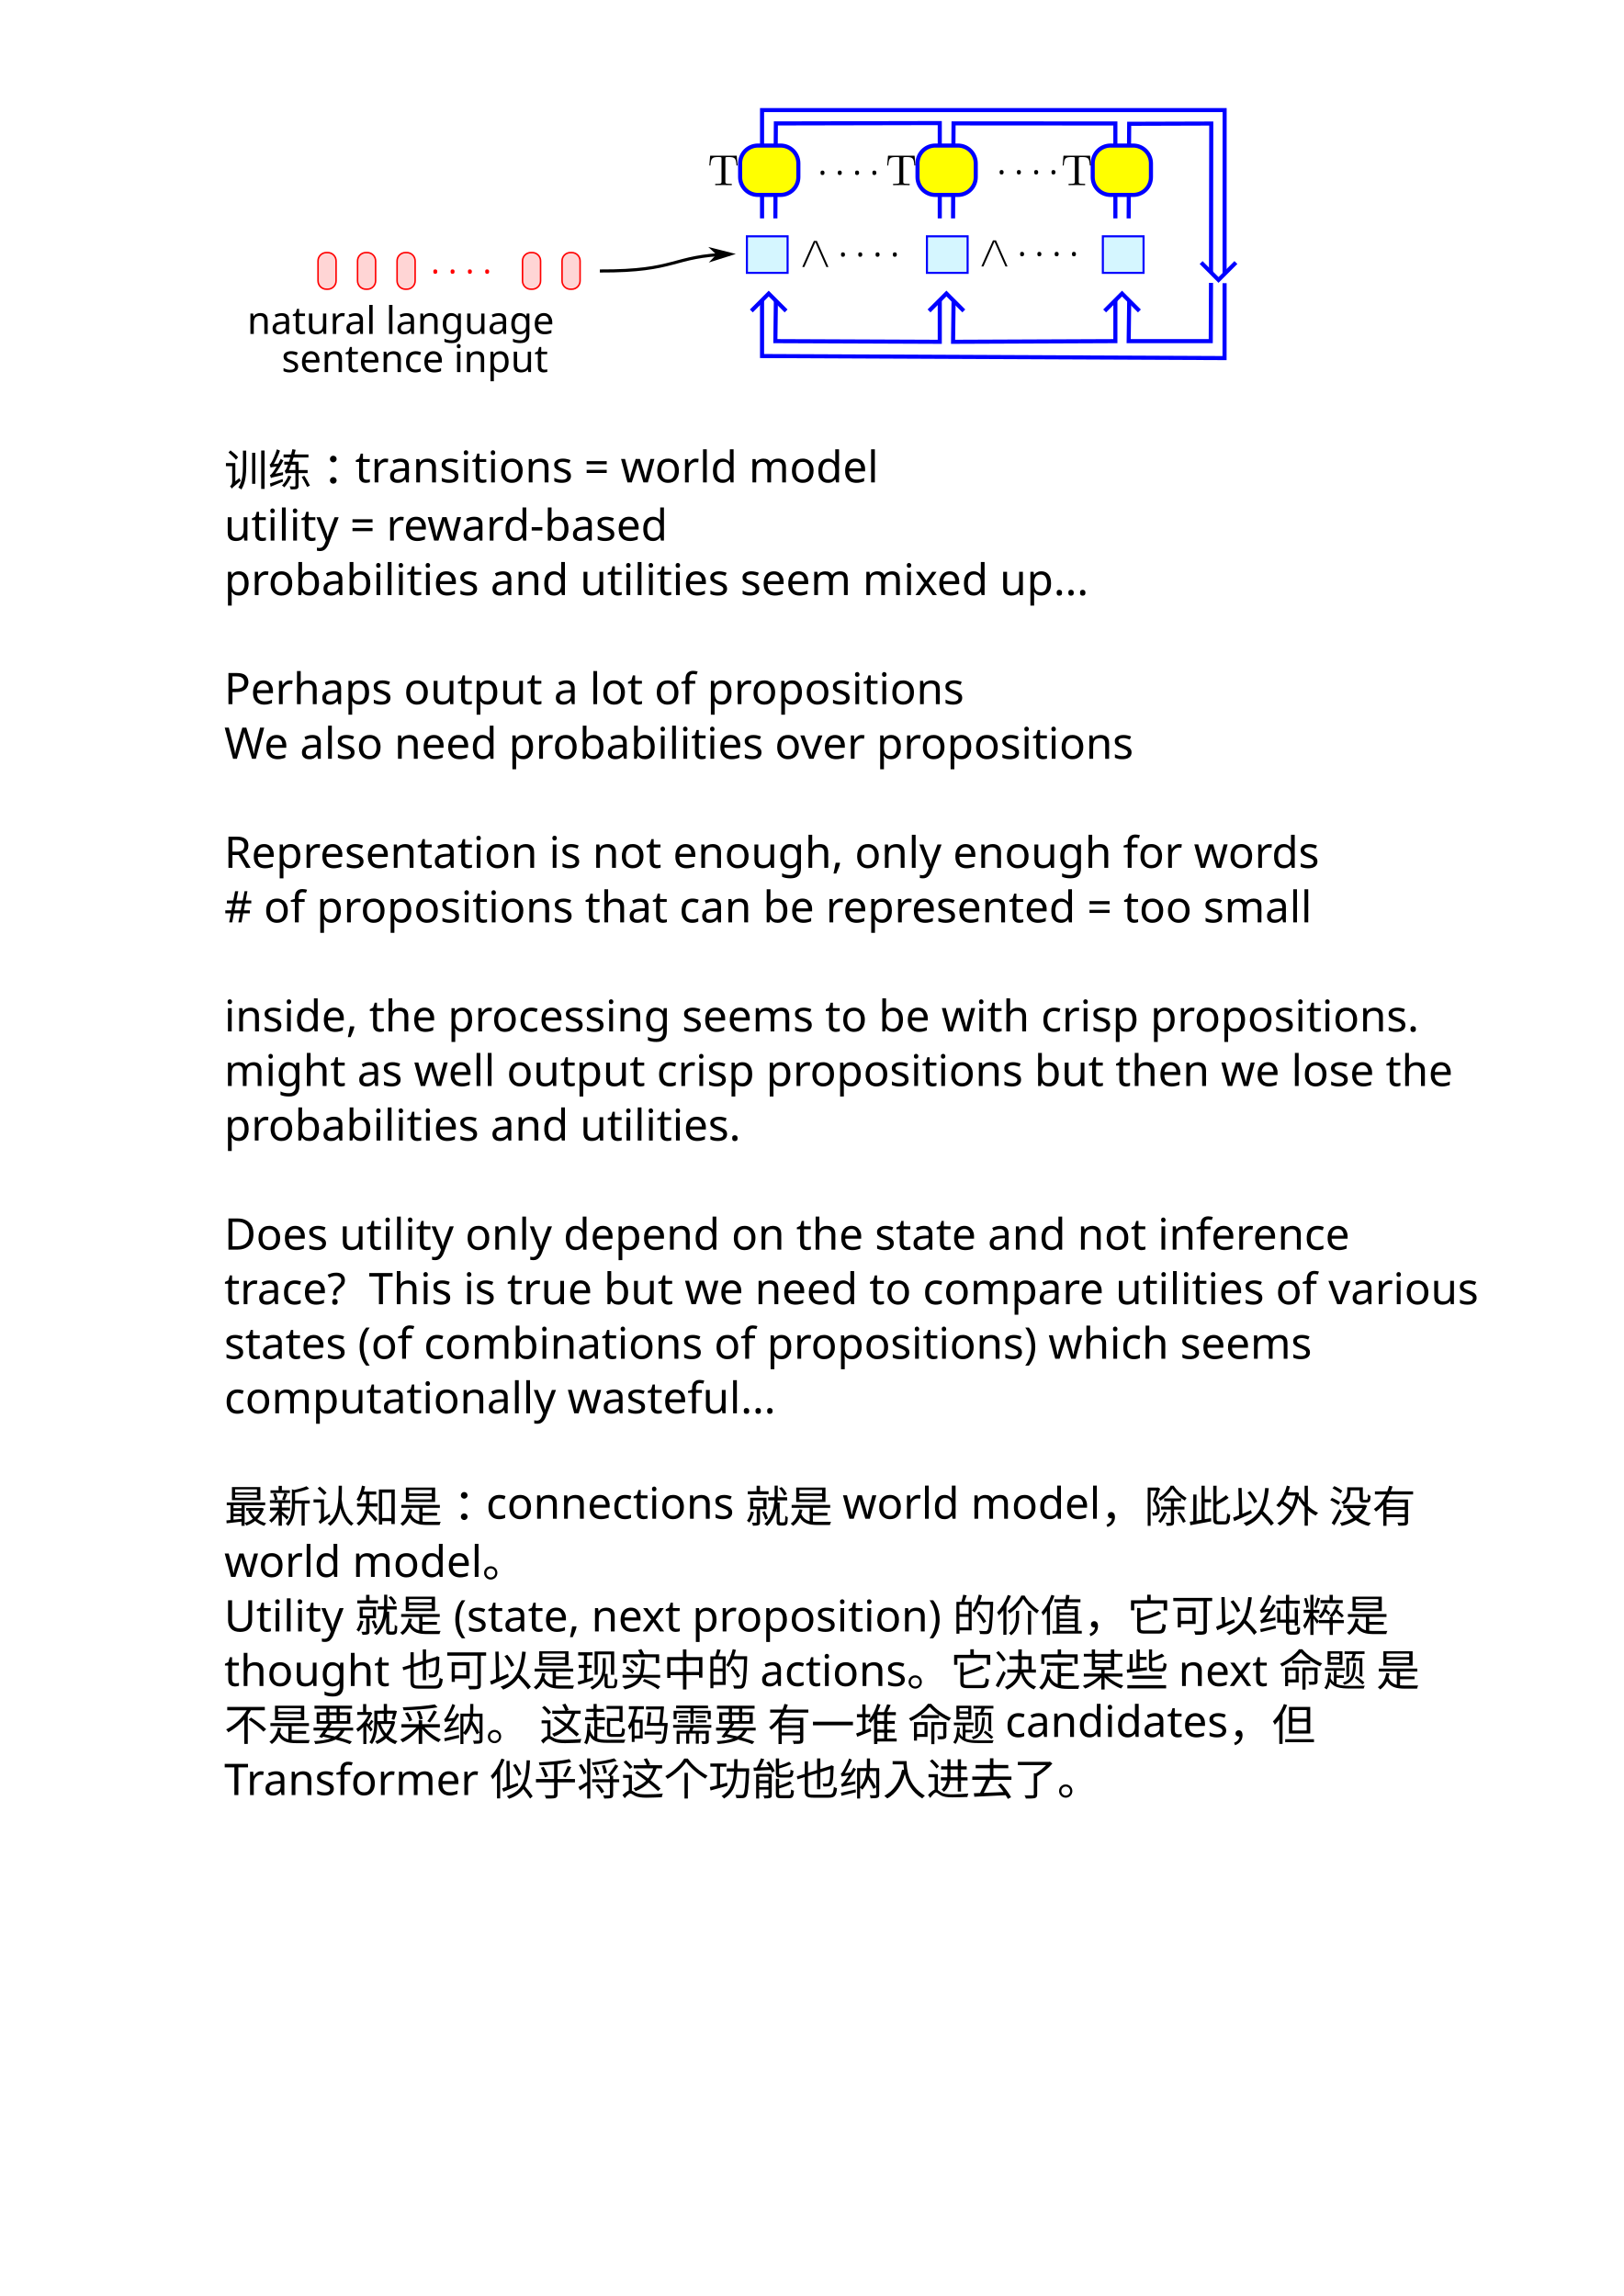
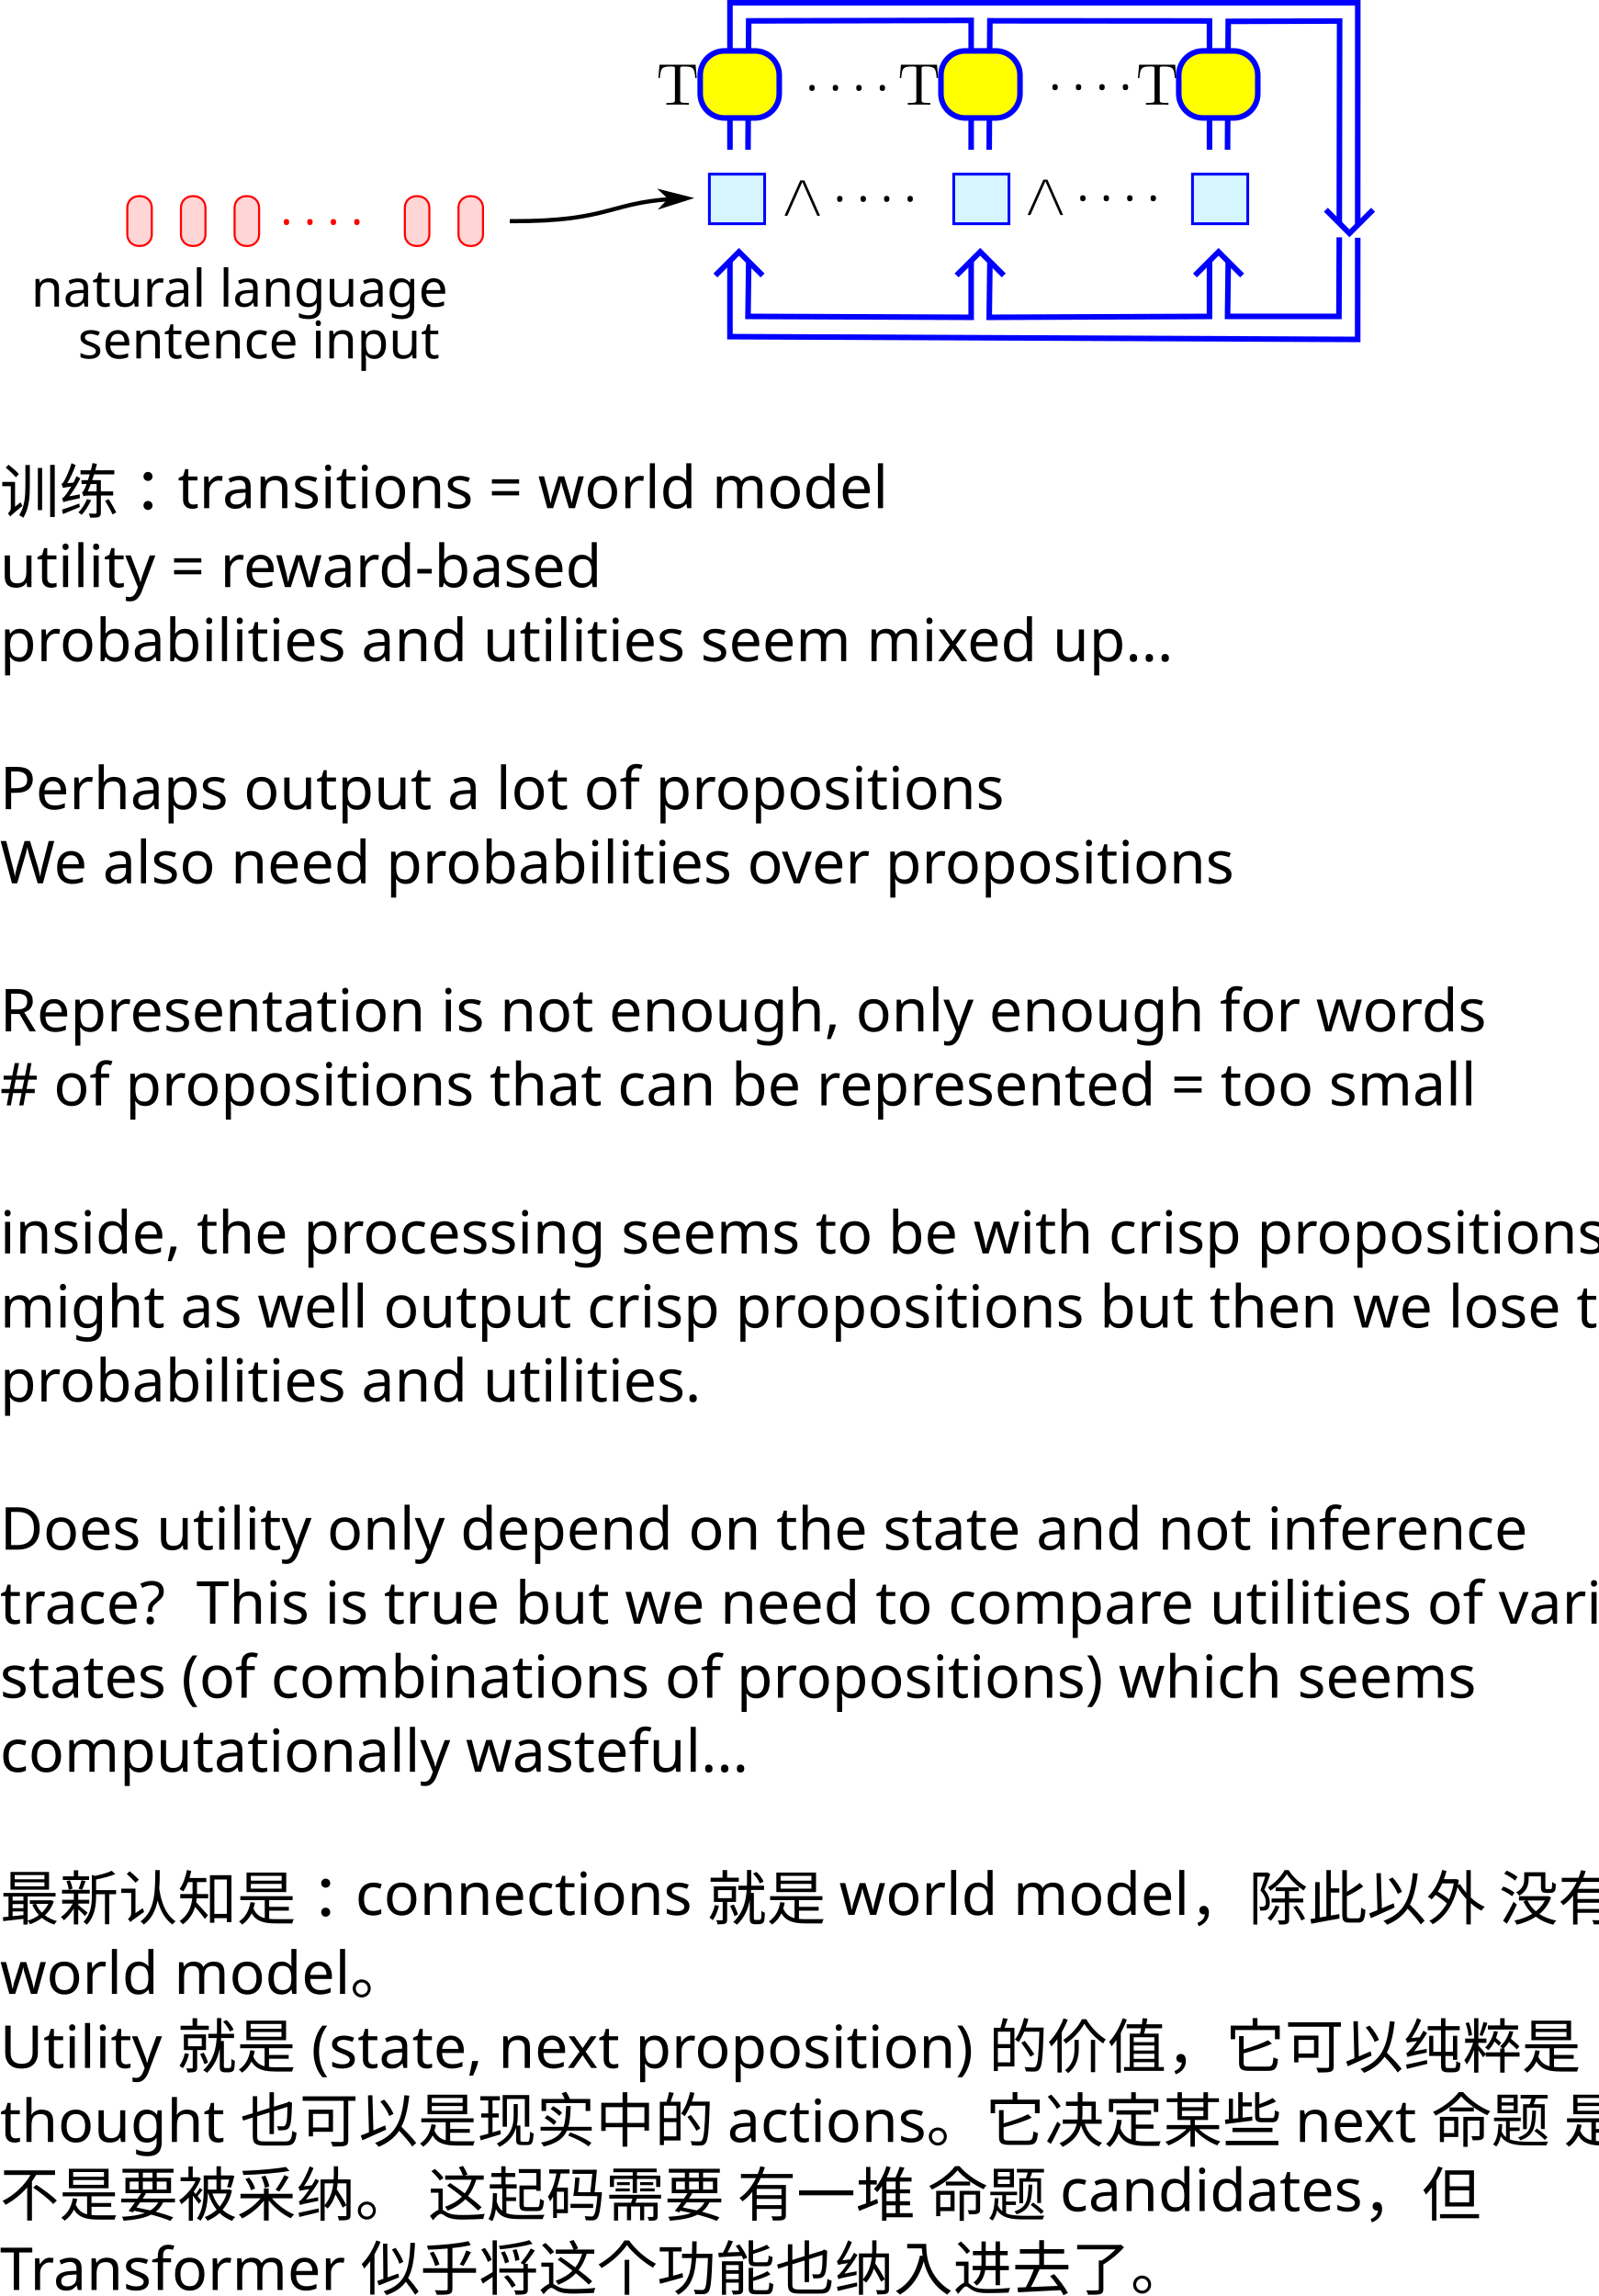
- <svg xmlns="http://www.w3.org/2000/svg" width="210mm" height="297mm" viewBox="0 0 210 297" version="1.1" id="svg9913">
+ <svg xmlns="http://www.w3.org/2000/svg" width="152.337mm" height="218.797mm" viewBox="0 0 152.337 218.797" version="1.1" id="svg9913">
  <defs id="defs9907">
-     <marker style="overflow:visible;" id="Arrow1Mend" refX="0.0" refY="0.0" orient="auto">
-       <path transform="scale(0.4) rotate(180) translate(10,0)" style="fill-rule:evenodd;stroke:#000000;stroke-width:1pt;stroke-opacity:1;fill:#000000;fill-opacity:1" d="M 0.0,0.0 L 5.0,-5.0 L -12.5,0.0 L 5.0,5.0 L 0.0,0.0 z " id="path14170" />
+     <marker style="overflow:visible" id="Arrow1Mend" refX="0" refY="0" orient="auto">
+       <path transform="matrix(-0.4,0,0,-0.4,-4,0)" style="fill:#000000;fill-opacity:1;fill-rule:evenodd;stroke:#000000;stroke-width:1pt;stroke-opacity:1" d="M 0,0 5,-5 -12.5,0 5,5 Z" id="path14170" />
    </marker>
    <clipPath id="clipPath5942-3-9-0-3-1-2-2-36-4-1">
      <path d="M 0,0 H 11 V 9.562 H 0 Z m 0,0" id="path8318-6-1-6-0-7-5-9-7-8-2" />
    </clipPath>
    <clipPath id="clipPath5942-3-9-0-3-1-2-2-36-6-12-4">
      <path d="M 0,0 H 11 V 9.562 H 0 Z m 0,0" id="path8318-6-1-6-0-7-5-9-7-0-2-7" />
    </clipPath>
    <clipPath id="clipPath5942-3-9-0-3-1-2-2-36-4-1-7">
      <path d="M 0,0 H 11 V 9.562 H 0 Z m 0,0" id="path8318-6-1-6-0-7-5-9-7-8-2-5" />
    </clipPath>
    <clipPath id="clipPath5942-3-9-0-3-1-2-2-36-6-12-4-3">
      <path d="M 0,0 H 11 V 9.562 H 0 Z m 0,0" id="path8318-6-1-6-0-7-5-9-7-0-2-7-5" />
    </clipPath>
+     <clipPath id="clipPath5942-3-9-0-3-1-2-2-36-4-1-3">
+       <path d="M 0,0 H 11 V 9.562 H 0 Z m 0,0" id="path8318-6-1-6-0-7-5-9-7-8-2-6" />
+     </clipPath>
+     <clipPath id="clipPath5942-3-9-0-3-1-2-2-36-6-12-4-7">
+       <path d="M 0,0 H 11 V 9.562 H 0 Z m 0,0" id="path8318-6-1-6-0-7-5-9-7-0-2-7-53" />
+     </clipPath>
+     <marker style="overflow:visible" id="Arrow1Mend-5" refX="0" refY="0" orient="auto">
+       <path transform="matrix(-0.4,0,0,-0.4,-4,0)" style="fill:#000000;fill-opacity:1;fill-rule:evenodd;stroke:#000000;stroke-width:1pt;stroke-opacity:1" d="M 0,0 5,-5 -12.5,0 5,5 Z" id="path14170-6" />
+     </marker>
+     <clipPath id="clipPath5942-3-9-0-3-1-2-2-36-4-1-3-6">
+       <path d="M 0,0 H 11 V 9.562 H 0 Z m 0,0" id="path8318-6-1-6-0-7-5-9-7-8-2-6-5" />
+     </clipPath>
+     <clipPath id="clipPath5942-3-9-0-3-1-2-2-36-6-12-4-7-6">
+       <path d="M 0,0 H 11 V 9.562 H 0 Z m 0,0" id="path8318-6-1-6-0-7-5-9-7-0-2-7-53-9" />
+     </clipPath>
  </defs>
-   <g id="layer1">
+   <g id="layer1" transform="translate(-29.00144,-13.97511)">
    <g transform="translate(103.7665,30.90356)" id="g1034-7-2-2-9-68-8-39-6-1-8">
      <g id="g1032-5-7-6-0-0-0-0-2-5-6" transform="matrix(0.352778,0,0,0.352778,-0.336241,0.258542)">
        <g clip-path="url(#clipPath5942-3-9-0-3-1-2-2-36-4-1)" clip-rule="nonzero" id="g1030-3-0-1-8-2-4-88-61-0-3">
          <g style="fill:#000000;fill-opacity:1" id="g1028-5-9-8-8-1-7-5-8-9-7">
            <g id="g1026-6-3-7-5-0-6-0-7-04-7" transform="translate(0,9.564)">
              <path style="stroke:none" d="m 6.125,-9.938 c -0.141,-0.297 -0.234,-0.359 -0.391,-0.359 -0.219,0 -0.281,0.125 -0.375,0.359 L 1.062,-0.312 c -0.094,0.219 -0.109,0.266 -0.109,0.344 0,0.188 0.156,0.344 0.344,0.344 0.109,0 0.25,-0.031 0.391,-0.359 l 4.047,-9.125 4.047,9.125 C 9.938,0.375 10.109,0.375 10.172,0.375 c 0.188,0 0.344,-0.156 0.344,-0.344 0,-0.031 0,-0.062 -0.094,-0.266 z m 0,0" id="path1024-2-6-9-0-5-8-96-9-0-2" />
            </g>
          </g>
        </g>
      </g>
    </g>
    <text xml:space="preserve" style="font-size:4.233px;line-height:1.25;font-family:sans-serif;letter-spacing:0px;word-spacing:0px;stroke-width:0.265" x="108.456" y="33.16" id="text32874-3-2-13-37">
      <tspan id="tspan32872-85-0-74-2" style="stroke-width:0.265" x="108.456" y="33.16">. . . .</tspan>
    </text>
    <g transform="translate(126.9306,30.8333)" id="g1034-7-2-2-9-68-8-39-6-4-9-5">
      <g id="g1032-5-7-6-0-0-0-0-2-6-0-3" transform="matrix(0.352778,0,0,0.352778,-0.336241,0.258542)">
        <g clip-path="url(#clipPath5942-3-9-0-3-1-2-2-36-6-12-4)" clip-rule="nonzero" id="g1030-3-0-1-8-2-4-88-61-7-8-7">
          <g style="fill:#000000;fill-opacity:1" id="g1028-5-9-8-8-1-7-5-8-6-9-6">
            <g id="g1026-6-3-7-5-0-6-0-7-0-8-8" transform="translate(0,9.564)">
              <path style="stroke:none" d="m 6.125,-9.938 c -0.141,-0.297 -0.234,-0.359 -0.391,-0.359 -0.219,0 -0.281,0.125 -0.375,0.359 L 1.062,-0.312 c -0.094,0.219 -0.109,0.266 -0.109,0.344 0,0.188 0.156,0.344 0.344,0.344 0.109,0 0.25,-0.031 0.391,-0.359 l 4.047,-9.125 4.047,9.125 C 9.938,0.375 10.109,0.375 10.172,0.375 c 0.188,0 0.344,-0.156 0.344,-0.344 0,-0.031 0,-0.062 -0.094,-0.266 z m 0,0" id="path1024-2-6-9-0-5-8-96-9-9-8-13" />
            </g>
          </g>
        </g>
      </g>
    </g>
    <text xml:space="preserve" style="font-size:4.233px;line-height:1.25;font-family:sans-serif;letter-spacing:0px;word-spacing:0px;stroke-width:0.265" x="131.62" y="33.09" id="text32874-3-2-7-0-6">
      <tspan id="tspan32872-85-0-59-3-4" style="stroke-width:0.265" x="131.62" y="33.09">. . . .</tspan>
    </text>
    <rect style="fill:#d5f6ff;stroke:#0000ff;stroke-width:0.265" id="rect4029-2-6-2-6-6-6-0-5-2-0" width="5.265" height="4.727" x="96.599" y="30.568" ry="7.6293945e-06" />
    <rect style="fill:#d5f6ff;stroke:#0000ff;stroke-width:0.265" id="rect4029-2-6-2-6-6-6-0-5-2-0-3" width="5.265" height="4.727" x="119.882" y="30.568" ry="7.6293945e-06" />
    <rect style="fill:#d5f6ff;stroke:#0000ff;stroke-width:0.265" id="rect4029-2-6-2-6-6-6-0-5-2-0-3-6" width="5.265" height="4.727" x="142.636" y="30.568" ry="7.6293945e-06" />
    <g transform="translate(15.45622,117.9744)" id="g40944" style="fill:#0000ff">
      <g id="g40942" transform="matrix(0.635,0,0,0.635,-58.6502,-46.8141)" style="fill:#0000ff">
        <g style="fill:#0000ff;fill-opacity:1" id="g38">
          <g id="use36" transform="translate(91.925,78.348)" style="fill:#0000ff" />
        </g>
        <g style="fill:#0000ff;fill-opacity:1" id="g44">
          <g id="use40" transform="translate(96.395,81.963)" style="fill:#0000ff" />
          <g id="use42" transform="translate(104.2714,81.963)" style="fill:#0000ff" />
        </g>
        <g style="fill:#0000ff;fill-opacity:1" id="g48">
          <g id="use46" transform="translate(113.44,81.963)" style="fill:#0000ff" />
        </g>
        <g style="fill:#0000ff;fill-opacity:1" id="g52">
          <g id="use50" transform="translate(119.256,83.457)" style="fill:#0000ff" />
        </g>
        <g style="fill:#0000ff;fill-opacity:1" id="g60">
          <g id="use54" transform="translate(123.725,81.963)" style="fill:#0000ff" />
          <g id="use56" transform="translate(126.4926,81.963)" style="fill:#0000ff" />
          <g id="use58" transform="translate(129.2602,81.963)" style="fill:#0000ff" />
        </g>
        <g style="fill:#0000ff;fill-opacity:1" id="g64">
          <g id="use62" transform="translate(132.028,78.348)" style="fill:#0000ff">
            <path style="fill:#0000ff;stroke:none" d="M 3.516,-9.599" id="path41161" />
          </g>
        </g>
        <g style="fill:#0000ff;fill-opacity:1" id="g70">
          <g id="use66" transform="translate(136.497,81.963)" style="fill:#0000ff">
            <path style="fill:#0000ff;stroke:none" d="M 3.094,-8.365" id="path41165" />
          </g>
          <g id="use68" transform="translate(144.3734,81.963)" style="fill:#0000ff">
            <path style="fill:#0000ff;stroke:none" d="M 5.078,-12.365" id="path41169" />
          </g>
        </g>
        <g style="fill:#0000ff;fill-opacity:1" id="g74">
          <g id="use72" transform="translate(153.542,81.963)" style="fill:#0000ff">
            <path style="fill:#0000ff;stroke:none" d="M 6.266,-14.005" id="path41173" />
          </g>
        </g>
        <g style="fill:#0000ff;fill-opacity:1" id="g78">
          <g id="use76" transform="translate(159.359,83.457)" style="fill:#0000ff">
            <path style="fill:#0000ff;stroke:none" d="M 3.031,-8.896" id="path41177" />
          </g>
        </g>
      </g>
    </g>
    <path style="fill:none;stroke:#0000ff;stroke-width:0.529;stroke-miterlimit:4;stroke-dasharray:none" d="m 158.38,36.63 -0.005,9.691 -59.816,-0.265 V 38.835" id="path11479" />
    <g id="g1543-3-7-7-9-5-2" style="fill:none;stroke:#0000ff" transform="rotate(90,97.07518,158.1717)" />
    <g id="g1543-3-7-7-9-5-3" style="fill:none;stroke:#0000ff" transform="translate(47.79093,-83.09937)">
      <path style="fill:none;stroke:#0000ff;stroke-width:0.529;stroke-linecap:butt;stroke-linejoin:miter;stroke-miterlimit:4;stroke-dasharray:none;stroke-opacity:1" d="m 72.364,123.318 2.249,-2.249 2.249,2.249" id="path5283-1-2-0-9-4-6-4-5" />
    </g>
    <path style="fill:none;stroke:#0000ff;stroke-width:0.529;stroke-miterlimit:4;stroke-dasharray:none" d="m 121.544,38.829 v 5.385 l -21.264,-0.087 0.066,-5.159" id="path11467" />
    <path style="fill:none;stroke:#0000ff;stroke-width:0.529;stroke-miterlimit:4;stroke-dasharray:none" d="m 97.171,40.224 2.249,-2.249 2.249,2.249" id="path11465" />
    <path style="fill:none;stroke:#0000ff;stroke-width:0.529;stroke-miterlimit:4;stroke-dasharray:none" d="m 146.042,38.968 -0.066,5.159 h 10.615 l 0.033,-7.537" id="path11459" />
    <path style="fill:none;stroke:#0000ff;stroke-width:0.529;stroke-miterlimit:4;stroke-dasharray:none" d="m 142.867,40.224 2.249,-2.249 2.249,2.249" id="path11457" />
    <path style="fill:none;stroke:#0000ff;stroke-width:0.529;stroke-miterlimit:4;stroke-dasharray:none" d="m 144.256,38.835 -7e-5,5.292 -20.992,0.087 0.066,-5.253" id="path15541-1-0-1-9" />
    <path style="fill:none;stroke:#0000ff;stroke-width:0.529;stroke-linecap:butt;stroke-linejoin:miter;stroke-miterlimit:4;stroke-dasharray:none;stroke-opacity:1" d="m 155.345,33.961 2.249,2.249 2.249,-2.249" id="path5283-1-2-0-9-4-6-4-3" />
    <path style="fill:none;stroke:#0000ff;stroke-width:0.529;stroke-miterlimit:4;stroke-dasharray:none" d="m 97.171,23.291 2.249,-2.249 2.249,2.249" id="path10530" />
    <path style="fill:none;stroke:#0000ff;stroke-width:0.529;stroke-miterlimit:4;stroke-dasharray:none" d="m 120.112,23.291 2.249,-2.249 2.249,2.249" id="path10530-2" />
    <path style="fill:none;stroke:#0000ff;stroke-width:0.529;stroke-miterlimit:4;stroke-dasharray:none" d="m 142.773,23.291 2.249,-2.249 2.249,2.249" id="path10530-3" />
    <text xml:space="preserve" style="font-size:4.233px;line-height:1.25;font-family:sans-serif;letter-spacing:0px;word-spacing:0px;stroke-width:0.265" x="105.81" y="22.576" id="text32874-3-2-13-37-1">
      <tspan id="tspan32872-85-0-74-2-9" style="stroke-width:0.265" x="105.81" y="22.576">. . . .</tspan>
    </text>
    <text xml:space="preserve" style="font-size:4.233px;line-height:1.25;font-family:sans-serif;letter-spacing:0px;word-spacing:0px;stroke-width:0.265" x="128.974" y="22.506" id="text32874-3-2-7-0-6-4">
      <tspan id="tspan32872-85-0-59-3-4-7" style="stroke-width:0.265" x="128.974" y="22.506">. . . .</tspan>
    </text>
    <path style="fill:none;stroke:#0000ff;stroke-width:0.529;stroke-miterlimit:4;stroke-dasharray:none" d="m 100.313,22.107 -0.033,6.142" id="path11433" />
    <path style="fill:none;stroke:#0000ff;stroke-width:0.529;stroke-miterlimit:4;stroke-dasharray:none" d="M 121.544,28.249 V 22.084" id="path11429" />
    <path style="fill:none;stroke:#0000ff;stroke-width:0.529;stroke-miterlimit:4;stroke-dasharray:none" d="m 123.263,28.249 0.033,-6.145" id="rect4444-4-6-6-5-6-3-7" />
    <path style="fill:none;stroke:#0000ff;stroke-width:0.529;stroke-miterlimit:4;stroke-dasharray:none" d="m 144.256,22.111 -3e-5,6.138" id="path11427" />
    <path style="fill:none;stroke:#0000ff;stroke-width:0.529;stroke-miterlimit:4;stroke-dasharray:none" d="m 146.008,22.13 -0.033,6.119" id="path11463" />
    <path style="fill:none;stroke:#0000ff;stroke-width:0.529;stroke-miterlimit:4;stroke-dasharray:none" d="m 98.56,28.249 -10e-7,-6.409" id="path10528" />
    <path style="fill:none;stroke:#0000ff;stroke-width:0.529;stroke-miterlimit:4;stroke-dasharray:none" d="m 98.56,20.451 v -6.211 h 59.825 l -0.005,21.099" id="path11477" />
    <path style="fill:none;stroke:#0000ff;stroke-width:0.529;stroke-miterlimit:4;stroke-dasharray:none" d="m 121.544,20.497 v -4.577 l -21.198,0.045 -0.033,4.554" id="path11431" />
    <path style="fill:none;stroke:#0000ff;stroke-width:0.529;stroke-miterlimit:4;stroke-dasharray:none" d="m 123.296,20.516 0.033,-4.558 20.926,0.014 -3e-5,4.55" id="path11425" />
    <path style="fill:none;stroke:#0000ff;stroke-width:0.529;stroke-miterlimit:4;stroke-dasharray:none" d="m 156.624,35.234 0.033,-19.255 -10.615,0.033 -0.033,4.531" id="path11461" />
    <rect style="fill:#ffff00;stroke:#0000ff;stroke-width:0.529;stroke-miterlimit:4;stroke-dasharray:none" id="rect4029-2-6-2-6-6-6-0-5-2-0-6" width="7.532" height="6.388" x="95.723" y="18.827" ry="2.312" />
    <rect style="fill:#ffff00;stroke:#0000ff;stroke-width:0.529;stroke-miterlimit:4;stroke-dasharray:none" id="rect4029-2-6-2-6-6-6-0-5-2-0-6-1" width="7.532" height="6.388" x="118.665" y="18.827" ry="2.312" />
    <rect style="fill:#ffff00;stroke:#0000ff;stroke-width:0.529;stroke-miterlimit:4;stroke-dasharray:none" id="rect4029-2-6-2-6-6-6-0-5-2-0-6-9" width="7.532" height="6.388" x="141.325" y="18.827" ry="2.312" />
    <text xml:space="preserve" style="font-style:normal;font-variant:normal;font-weight:normal;font-stretch:normal;font-size:7.056px;line-height:1.25;font-family:'Latin Modern Math';-inkscape-font-specification:'Latin Modern Math';text-align:center;letter-spacing:0px;word-spacing:0px;writing-mode:lr-tb;text-anchor:middle;stroke-width:0.265" x="99.431" y="23.956" id="text11483">
      <tspan id="tspan11481" x="99.431" y="23.956" style="font-style:normal;font-variant:normal;font-weight:normal;font-stretch:normal;font-size:5.644px;font-family:'Latin Modern Math';-inkscape-font-specification:'Latin Modern Math';stroke-width:0.265">T</tspan>
    </text>
    <text xml:space="preserve" style="font-style:normal;font-variant:normal;font-weight:normal;font-stretch:normal;font-size:7.056px;line-height:1.25;font-family:'Latin Modern Math';-inkscape-font-specification:'Latin Modern Math';text-align:center;letter-spacing:0px;word-spacing:0px;writing-mode:lr-tb;text-anchor:middle;stroke-width:0.265" x="122.434" y="23.956" id="text11483-6">
      <tspan id="tspan11481-6" x="122.434" y="23.956" style="font-style:normal;font-variant:normal;font-weight:normal;font-stretch:normal;font-size:5.644px;font-family:'Latin Modern Math';-inkscape-font-specification:'Latin Modern Math';stroke-width:0.265">T</tspan>
    </text>
    <text xml:space="preserve" style="font-style:normal;font-variant:normal;font-weight:normal;font-stretch:normal;font-size:7.056px;line-height:1.25;font-family:'Latin Modern Math';-inkscape-font-specification:'Latin Modern Math';text-align:center;letter-spacing:0px;word-spacing:0px;writing-mode:lr-tb;text-anchor:middle;stroke-width:0.265" x="145.127" y="23.956" id="text11483-9">
      <tspan id="tspan11481-67" x="145.127" y="23.956" style="font-style:normal;font-variant:normal;font-weight:normal;font-stretch:normal;font-size:5.644px;font-family:'Latin Modern Math';-inkscape-font-specification:'Latin Modern Math';stroke-width:0.265">T</tspan>
    </text>
    <text xml:space="preserve" style="font-size:4.233px;line-height:1.25;font-family:sans-serif;letter-spacing:0px;word-spacing:0px;fill:#ff0000;stroke-width:0.265" x="55.732" y="35.36" id="text32874-3-2-1-3-4-3-2">
      <tspan id="tspan32872-85-0-5-6-4-5-0" style="fill:#ff0000;stroke-width:0.265" x="55.732" y="35.36">. . . .</tspan>
    </text>
    <rect id="use1793-9-9-2-6" width="4.74" height="2.335" x="-37.411" y="41.132" style="fill:#ffd5d5;stroke:#ff0000;stroke-width:0.198" ry="1.083" transform="rotate(-90)" />
    <rect id="use1795-7-8-6-9" width="4.74" height="2.335" x="-37.411" y="46.244" style="fill:#ffd5d5;stroke:#ff0000;stroke-width:0.198" ry="1.083" transform="rotate(-90)" />
    <rect id="use1797-7-1-1-3" width="4.74" height="2.335" x="-37.411" y="51.356" style="fill:#ffd5d5;stroke:#ff0000;stroke-width:0.198" ry="1.083" transform="rotate(-90)" />
    <rect id="use1799-6-3-8-7" width="4.74" height="2.335" x="-37.411" y="67.579" style="fill:#ffd5d5;stroke:#ff0000;stroke-width:0.198" ry="1.083" transform="rotate(-90)" />
    <rect id="use1801-7-3-7-4" width="4.74" height="2.335" x="-37.411" y="72.691" style="fill:#ffd5d5;stroke:#ff0000;stroke-width:0.198" ry="1.083" transform="rotate(-90)" />
    <text xml:space="preserve" style="font-weight:300;font-size:7.056px;line-height:0;font-family:'Alibaba Sans';-inkscape-font-specification:'Alibaba Sans, Light';text-align:center;letter-spacing:0px;word-spacing:0px;writing-mode:lr-tb;text-anchor:middle;stroke-width:0.265" x="58.243" y="43.193" id="text12827">
      <tspan id="tspan12825" x="58.243" y="43.193" style="font-size:4.939px;line-height:1;stroke-width:0.265">natural language</tspan>
      <tspan x="58.243" y="48.132" style="font-size:4.939px;line-height:1;stroke-width:0.265" id="tspan12829">sentence input</tspan>
    </text>
    <path style="fill:none;stroke:#000000;stroke-width:0.397;stroke-linecap:butt;stroke-linejoin:miter;stroke-dasharray:none;stroke-opacity:1;marker-end:url(#Arrow1Mend)" d="m 77.582,35.053 c 10.077,0.044 9.226,-1.959 16.802,-2.181" id="path32876-2-8-7-0" />
    <text xml:space="preserve" style="font-weight:300;font-size:5.644px;line-height:1.25;font-family:'Alibaba PuHuiTi';-inkscape-font-specification:'Alibaba PuHuiTi, Light';letter-spacing:0px;word-spacing:0px;white-space:pre;inline-size:153.644;display:inline;stroke-width:0.265" x="51.224" y="196.641" id="text412" transform="translate(-22.22317,-133.7724)">
-       <tspan x="51.224" y="196.641" id="tspan1288">训练：transitions = world model
- </tspan>
-       <tspan x="51.224" y="203.697" id="tspan1290">utility = reward-based
- </tspan>
-       <tspan x="51.224" y="210.752" id="tspan1292">probabilities and utilities seem mixed up...
- </tspan>
-       <tspan x="51.224" y="217.808" id="tspan1294">
- </tspan>
-       <tspan x="51.224" y="224.863" id="tspan1296">Perhaps output a lot of propositions
- </tspan>
-       <tspan x="51.224" y="231.919" id="tspan1298">We also need probabilities over propositions
- </tspan>
-       <tspan x="51.224" y="238.975" id="tspan1300">
- </tspan>
-       <tspan x="51.224" y="246.03" id="tspan1302">Representation is not enough, only enough for words
- </tspan>
-       <tspan x="51.224" y="253.086" id="tspan1304"># of propositions that can be represented = too small
- </tspan>
-       <tspan x="51.224" y="260.141" id="tspan1306">
- </tspan>
-       <tspan x="51.224" y="267.197" id="tspan1308">inside, the processing seems to be with crisp propositions.
- </tspan>
-       <tspan x="51.224" y="274.252" id="tspan1310">might as well output crisp propositions but then we lose the </tspan>
-       <tspan x="51.224" y="281.308" id="tspan1312">probabilities and utilities.
- </tspan>
-       <tspan x="51.224" y="288.363" id="tspan1314">
- </tspan>
-       <tspan x="51.224" y="295.419" id="tspan1316">Does utility only depend on the state and not inference </tspan>
-       <tspan x="51.224" y="302.474" id="tspan1318">trace?  This is true but we need to compare utilities of various </tspan>
-       <tspan x="51.224" y="309.53" id="tspan1320">states (of combinations of propositions) which seems </tspan>
-       <tspan x="51.224" y="316.586" id="tspan1322">computationally wasteful...
- </tspan>
-       <tspan x="51.224" y="323.641" id="tspan1324">
- </tspan>
-       <tspan x="51.224" y="330.697" id="tspan1326">最新认知是：connections 就是 world model，除此以外 没有 </tspan>
-       <tspan x="51.224" y="337.752" id="tspan1328">world model。
- </tspan>
-       <tspan x="51.224" y="344.808" id="tspan1330">Utility 就是 (state, next proposition) 的价值，它可以纯粹是 </tspan>
-       <tspan x="51.224" y="351.863" id="tspan1332">thought 也可以是现实中的 actions。它决定某些 next 命题 是</tspan>
-       <tspan x="51.224" y="358.919" id="tspan1334">不是要被采纳。 这起码需要 有一堆 命题 candidates，但 </tspan>
-       <tspan x="51.224" y="365.974" id="tspan1336">Transformer 似乎将这个功能也纳入进去了。</tspan>
+       <tspan x="51.224" y="196.641" id="tspan5482">训练：transitions = world model
+ </tspan>
+       <tspan x="51.224" y="203.697" id="tspan5484">utility = reward-based
+ </tspan>
+       <tspan x="51.224" y="210.752" id="tspan5486">probabilities and utilities seem mixed up...
+ </tspan>
+       <tspan x="51.224" y="217.808" id="tspan5488">
+ </tspan>
+       <tspan x="51.224" y="224.863" id="tspan5490">Perhaps output a lot of propositions
+ </tspan>
+       <tspan x="51.224" y="231.919" id="tspan5492">We also need probabilities over propositions
+ </tspan>
+       <tspan x="51.224" y="238.975" id="tspan5494">
+ </tspan>
+       <tspan x="51.224" y="246.03" id="tspan5496">Representation is not enough, only enough for words
+ </tspan>
+       <tspan x="51.224" y="253.086" id="tspan5498"># of propositions that can be represented = too small
+ </tspan>
+       <tspan x="51.224" y="260.141" id="tspan5500">
+ </tspan>
+       <tspan x="51.224" y="267.197" id="tspan5502">inside, the processing seems to be with crisp propositions.
+ </tspan>
+       <tspan x="51.224" y="274.252" id="tspan5504">might as well output crisp propositions but then we lose the </tspan>
+       <tspan x="51.224" y="281.308" id="tspan5506">probabilities and utilities.
+ </tspan>
+       <tspan x="51.224" y="288.363" id="tspan5508">
+ </tspan>
+       <tspan x="51.224" y="295.419" id="tspan5510">Does utility only depend on the state and not inference </tspan>
+       <tspan x="51.224" y="302.474" id="tspan5512">trace?  This is true but we need to compare utilities of various </tspan>
+       <tspan x="51.224" y="309.53" id="tspan5514">states (of combinations of propositions) which seems </tspan>
+       <tspan x="51.224" y="316.586" id="tspan5516">computationally wasteful...
+ </tspan>
+       <tspan x="51.224" y="323.641" id="tspan5518">
+ </tspan>
+       <tspan x="51.224" y="330.697" id="tspan5520">最新认知是：connections 就是 world model，除此以外 没有 </tspan>
+       <tspan x="51.224" y="337.752" id="tspan5522">world model。
+ </tspan>
+       <tspan x="51.224" y="344.808" id="tspan5524">Utility 就是 (state, next proposition) 的价值，它可以纯粹是 </tspan>
+       <tspan x="51.224" y="351.863" id="tspan5526">thought 也可以是现实中的 actions。它决定某些 next 命题 是</tspan>
+       <tspan x="51.224" y="358.919" id="tspan5528">不是要被采纳。 这起码需要 有一堆 命题 candidates，但 </tspan>
+       <tspan x="51.224" y="365.974" id="tspan5530">Transformer 似乎将这个功能也纳入进去了。</tspan>
    </text>
  </g>
</svg>
